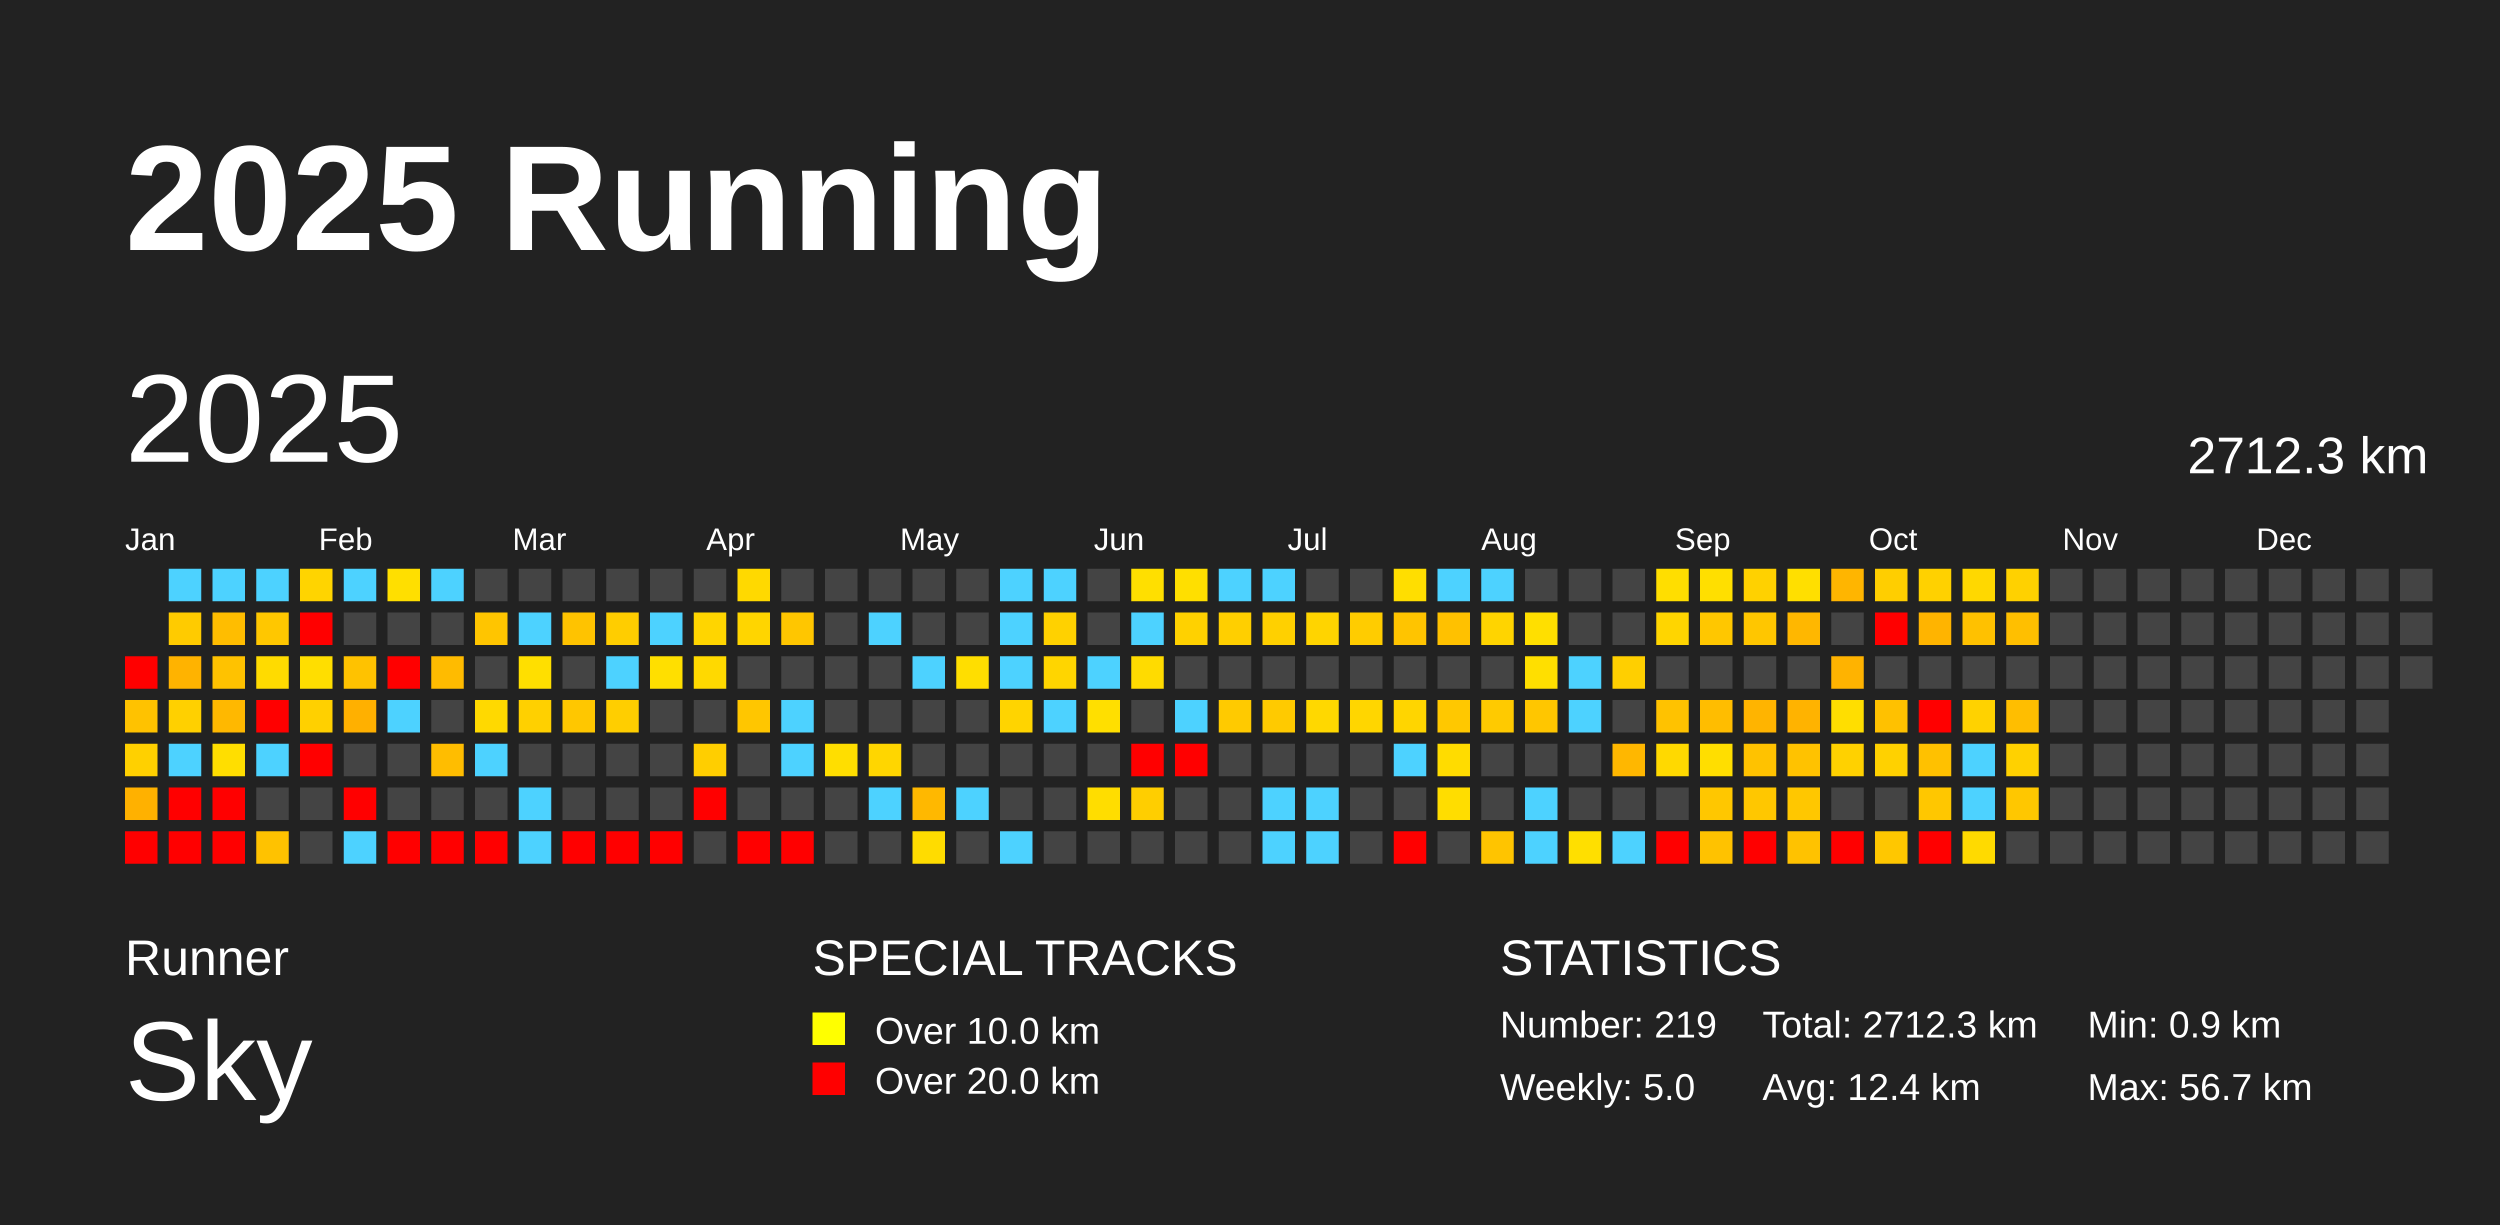
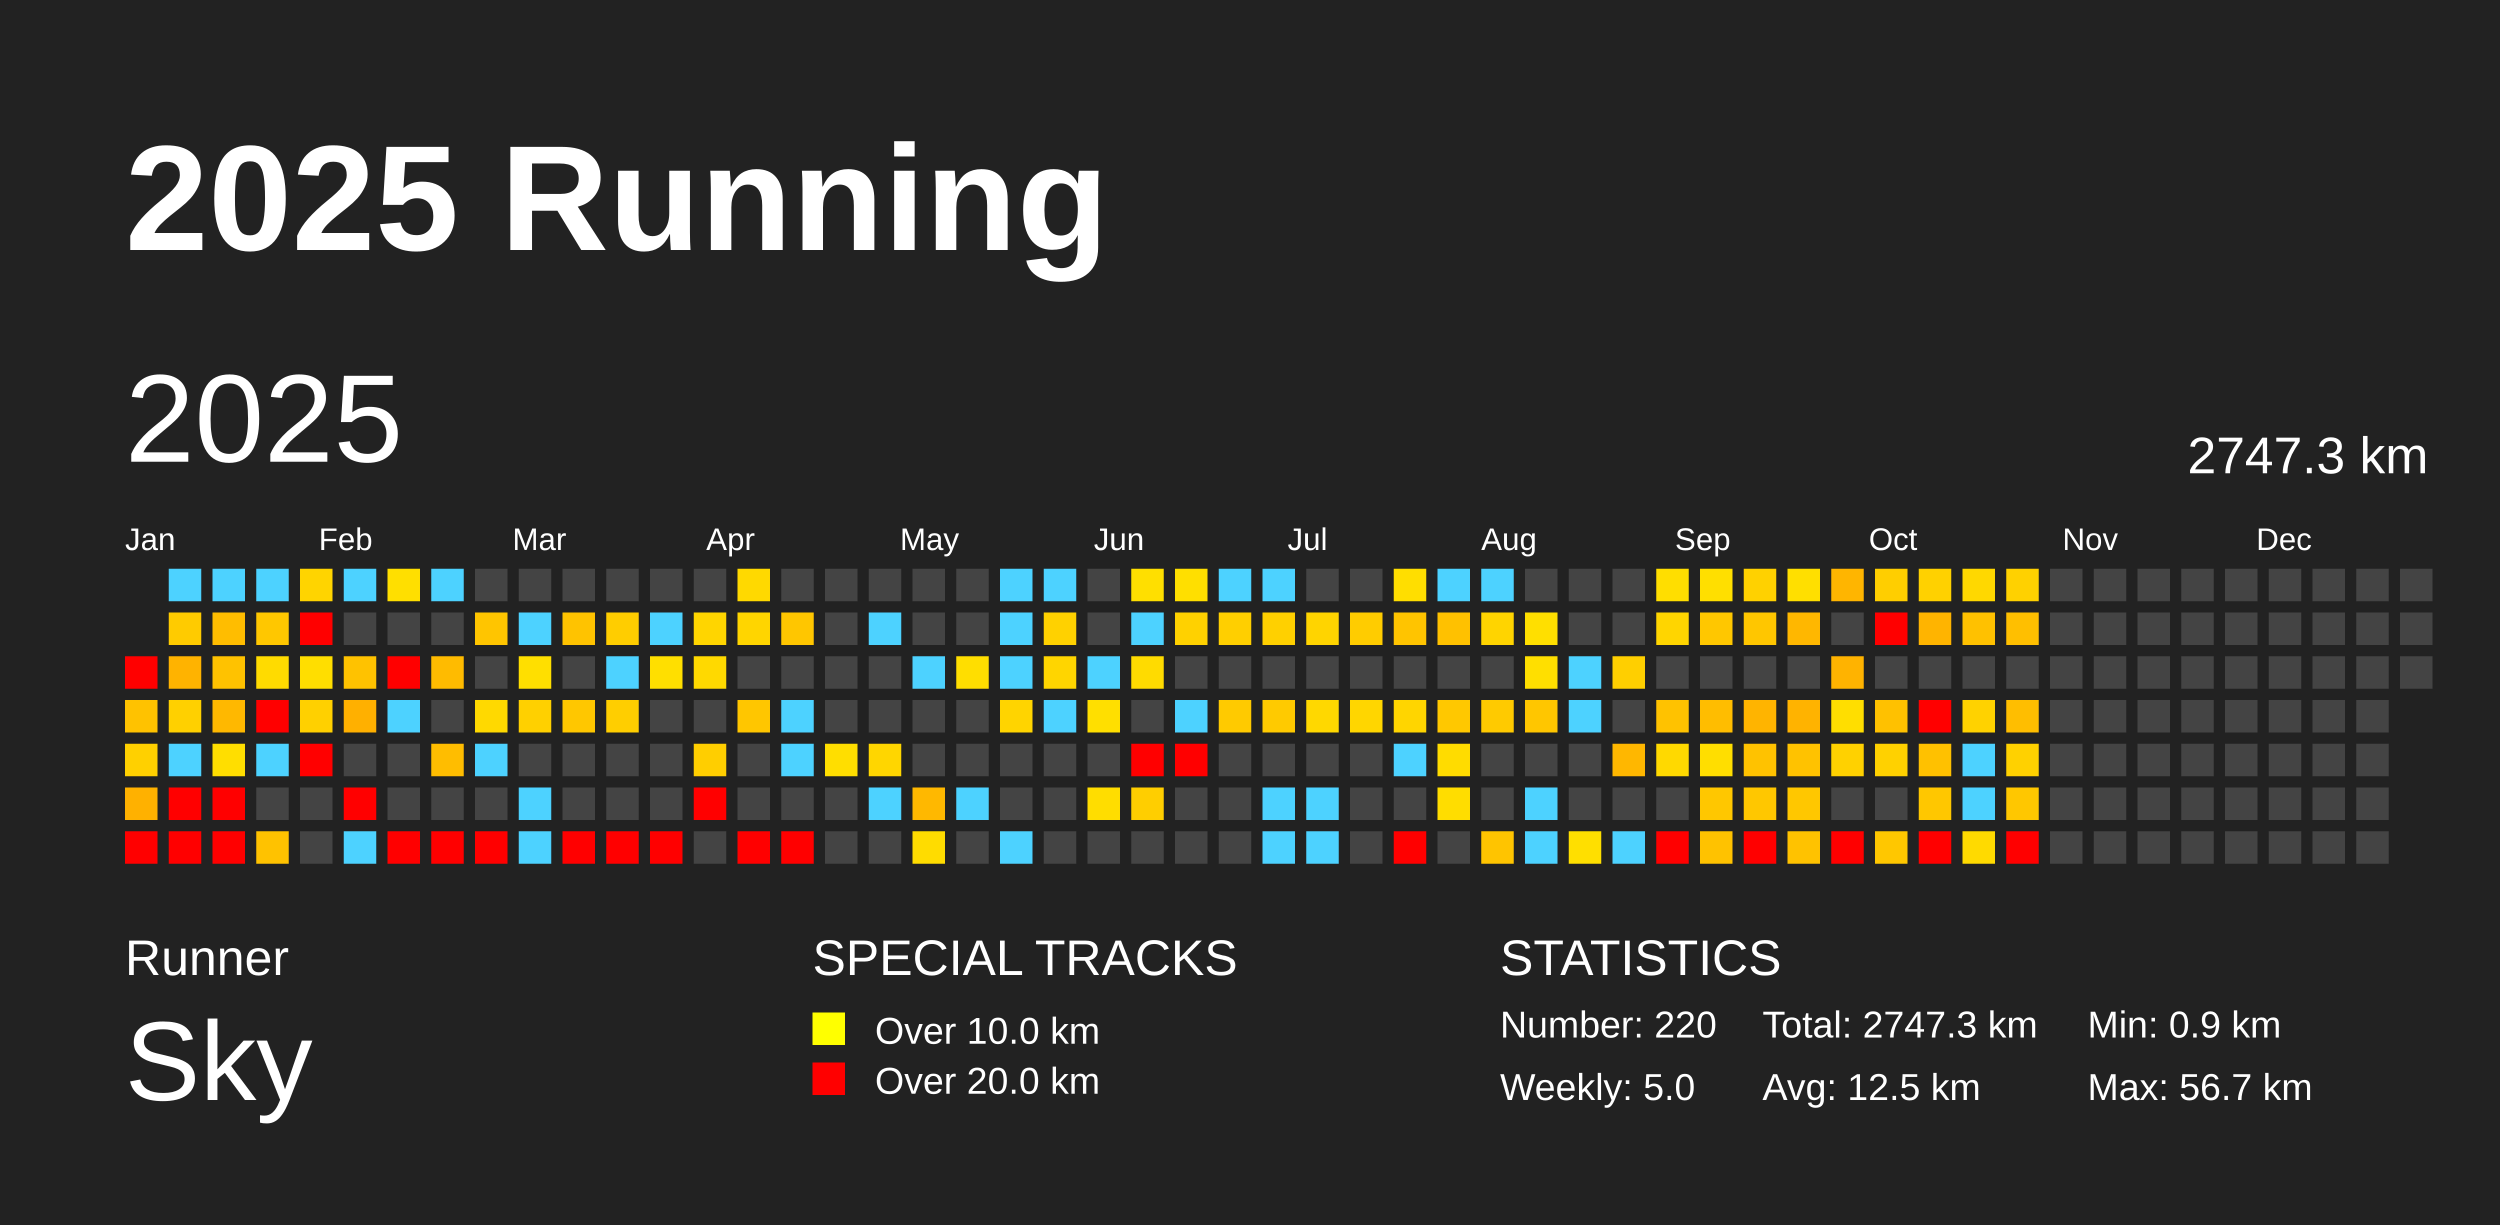
<svg xmlns="http://www.w3.org/2000/svg" baseProfile="full" height="98mm" version="1.1" viewBox="0,0,200,98" width="200mm">
  <defs />
  <rect fill="#222222" height="98" width="200" x="0" y="0" />
  <text fill="#FFFFFF" style="font-size:12px; font-family:Arial; font-weight:bold;" x="10" y="20">2025 Running</text>
  <text fill="#FFFFFF" style="font-size:4px; font-family:Arial" x="10" y="78">Runner</text>
  <text fill="#FFFFFF" style="font-size:9px; font-family:Arial" x="10" y="88">Sky</text>
  <text fill="#FFFFFF" style="font-size:4px; font-family:Arial" x="65" y="78">SPECIAL TRACKS</text>
  <rect fill="yellow" height="2.6" width="2.6" x="65" y="81" />
  <text fill="#FFFFFF" style="font-size:3px; font-family:Arial" x="70" y="83.5">Over 10.0 km</text>
  <rect fill="red" height="2.6" width="2.6" x="65" y="85" />
  <text fill="#FFFFFF" style="font-size:3px; font-family:Arial" x="70" y="87.5">Over 20.0 km</text>
  <text fill="#FFFFFF" style="font-size:4px; font-family:Arial" x="120" y="78">STATISTICS</text>
-   <text fill="#FFFFFF" style="font-size:3px; font-family:Arial" x="120" y="83">Number: 219</text>
+   <text fill="#FFFFFF" style="font-size:3px; font-family:Arial" x="120" y="83">Number: 220</text>
  <text fill="#FFFFFF" style="font-size:3px; font-family:Arial" x="120" y="88">Weekly: 5.0</text>
-   <text fill="#FFFFFF" style="font-size:3px; font-family:Arial" x="141" y="83">Total: 2712.3 km</text>
-   <text fill="#FFFFFF" style="font-size:3px; font-family:Arial" x="141" y="88">Avg: 12.4 km</text>
+   <text fill="#FFFFFF" style="font-size:3px; font-family:Arial" x="141" y="83">Total: 2747.3 km</text>
+   <text fill="#FFFFFF" style="font-size:3px; font-family:Arial" x="141" y="88">Avg: 12.5 km</text>
  <text fill="#FFFFFF" style="font-size:3px; font-family:Arial" x="167" y="83">Min: 0.9 km</text>
  <text fill="#FFFFFF" style="font-size:3px; font-family:Arial" x="167" y="88">Max: 56.7 km</text>
  <text dominant-baseline="hanging" fill="#FFFFFF" style="font-size:10.0px; font-family:Arial;" x="10" y="30">2025</text>
-   <text dominant-baseline="hanging" fill="#FFFFFF" style="font-size:4.125px; font-family:Arial;" x="175" y="35">2712.3 km</text>
+   <text dominant-baseline="hanging" fill="#FFFFFF" style="font-size:4.125px; font-family:Arial;" x="175" y="35">2747.3 km</text>
  <text fill="#FFFFFF" style="font-size:2.5px; font-family:Arial" x="10.0" y="44">Jan</text>
  <text fill="#FFFFFF" style="font-size:2.5px; font-family:Arial" x="25.5" y="44">Feb</text>
  <text fill="#FFFFFF" style="font-size:2.5px; font-family:Arial" x="41.0" y="44">Mar</text>
  <text fill="#FFFFFF" style="font-size:2.5px; font-family:Arial" x="56.5" y="44">Apr</text>
  <text fill="#FFFFFF" style="font-size:2.5px; font-family:Arial" x="72.0" y="44">May</text>
  <text fill="#FFFFFF" style="font-size:2.5px; font-family:Arial" x="87.5" y="44">Jun</text>
  <text fill="#FFFFFF" style="font-size:2.5px; font-family:Arial" x="103.0" y="44">Jul</text>
  <text fill="#FFFFFF" style="font-size:2.5px; font-family:Arial" x="118.5" y="44">Aug</text>
  <text fill="#FFFFFF" style="font-size:2.5px; font-family:Arial" x="134.0" y="44">Sep</text>
  <text fill="#FFFFFF" style="font-size:2.5px; font-family:Arial" x="149.5" y="44">Oct</text>
  <text fill="#FFFFFF" style="font-size:2.5px; font-family:Arial" x="165.0" y="44">Nov</text>
  <text fill="#FFFFFF" style="font-size:2.5px; font-family:Arial" x="180.5" y="44">Dec</text>
  <rect fill="red" height="2.6" width="2.6" x="10.0" y="52.5" />
  <rect fill="#ffc200" height="2.6" width="2.6" x="10.0" y="56.0" />
  <rect fill="#ffd000" height="2.6" width="2.6" x="10.0" y="59.5" />
  <rect fill="#ffb100" height="2.6" width="2.6" x="10.0" y="63.0" />
  <rect fill="red" height="2.6" width="2.6" x="10.0" y="66.5" />
  <rect fill="#4dd2ff" height="2.6" width="2.6" x="13.5" y="45.5" />
  <rect fill="#ffcb00" height="2.6" width="2.6" x="13.5" y="49.0" />
  <rect fill="#ffb300" height="2.6" width="2.6" x="13.5" y="52.5" />
  <rect fill="#ffd000" height="2.6" width="2.6" x="13.5" y="56.0" />
  <rect fill="#4dd2ff" height="2.6" width="2.6" x="13.5" y="59.5" />
  <rect fill="red" height="2.6" width="2.6" x="13.5" y="63.0" />
  <rect fill="red" height="2.6" width="2.6" x="13.5" y="66.5" />
  <rect fill="#4dd2ff" height="2.6" width="2.6" x="17.0" y="45.5" />
  <rect fill="#ffbd00" height="2.6" width="2.6" x="17.0" y="49.0" />
  <rect fill="#ffc200" height="2.6" width="2.6" x="17.0" y="52.5" />
  <rect fill="#ffb800" height="2.6" width="2.6" x="17.0" y="56.0" />
  <rect fill="#ffde00" height="2.6" width="2.6" x="17.0" y="59.5" />
  <rect fill="red" height="2.6" width="2.6" x="17.0" y="63.0" />
  <rect fill="red" height="2.6" width="2.6" x="17.0" y="66.5" />
  <rect fill="#4dd2ff" height="2.6" width="2.6" x="20.5" y="45.5" />
  <rect fill="#ffc700" height="2.6" width="2.6" x="20.5" y="49.0" />
  <rect fill="#ffdb00" height="2.6" width="2.6" x="20.5" y="52.5" />
  <rect fill="red" height="2.6" width="2.6" x="20.5" y="56.0" />
  <rect fill="#4dd2ff" height="2.6" width="2.6" x="20.5" y="59.5" />
  <rect fill="#444444" height="2.6" width="2.6" x="20.5" y="63.0" />
  <rect fill="#ffc200" height="2.6" width="2.6" x="20.5" y="66.5" />
  <rect fill="#ffd400" height="2.6" width="2.6" x="24.0" y="45.5" />
  <rect fill="red" height="2.6" width="2.6" x="24.0" y="49.0" />
  <rect fill="#ffde00" height="2.6" width="2.6" x="24.0" y="52.5" />
  <rect fill="#ffd000" height="2.6" width="2.6" x="24.0" y="56.0" />
  <rect fill="red" height="2.6" width="2.6" x="24.0" y="59.5" />
  <rect fill="#444444" height="2.6" width="2.6" x="24.0" y="63.0" />
  <rect fill="#444444" height="2.6" width="2.6" x="24.0" y="66.5" />
  <rect fill="#4dd2ff" height="2.6" width="2.6" x="27.5" y="45.5" />
  <rect fill="#444444" height="2.6" width="2.6" x="27.5" y="49.0" />
  <rect fill="#ffc200" height="2.6" width="2.6" x="27.5" y="52.5" />
  <rect fill="#ffb000" height="2.6" width="2.6" x="27.5" y="56.0" />
  <rect fill="#444444" height="2.6" width="2.6" x="27.5" y="59.5" />
  <rect fill="red" height="2.6" width="2.6" x="27.5" y="63.0" />
  <rect fill="#4dd2ff" height="2.6" width="2.6" x="27.5" y="66.5" />
  <rect fill="#ffdf00" height="2.6" width="2.6" x="31.0" y="45.5" />
  <rect fill="#444444" height="2.6" width="2.6" x="31.0" y="49.0" />
  <rect fill="red" height="2.6" width="2.6" x="31.0" y="52.5" />
  <rect fill="#4dd2ff" height="2.6" width="2.6" x="31.0" y="56.0" />
  <rect fill="#444444" height="2.6" width="2.6" x="31.0" y="59.5" />
  <rect fill="#444444" height="2.6" width="2.6" x="31.0" y="63.0" />
  <rect fill="red" height="2.6" width="2.6" x="31.0" y="66.5" />
  <rect fill="#4dd2ff" height="2.6" width="2.6" x="34.5" y="45.5" />
  <rect fill="#444444" height="2.6" width="2.6" x="34.5" y="49.0" />
  <rect fill="#ffbb00" height="2.6" width="2.6" x="34.5" y="52.5" />
  <rect fill="#444444" height="2.6" width="2.6" x="34.5" y="56.0" />
  <rect fill="#ffbd00" height="2.6" width="2.6" x="34.5" y="59.5" />
  <rect fill="#444444" height="2.6" width="2.6" x="34.5" y="63.0" />
  <rect fill="red" height="2.6" width="2.6" x="34.5" y="66.5" />
  <rect fill="#444444" height="2.6" width="2.6" x="38.0" y="45.5" />
  <rect fill="#ffc500" height="2.6" width="2.6" x="38.0" y="49.0" />
  <rect fill="#444444" height="2.6" width="2.6" x="38.0" y="52.5" />
  <rect fill="#ffd900" height="2.6" width="2.6" x="38.0" y="56.0" />
  <rect fill="#4dd2ff" height="2.6" width="2.6" x="38.0" y="59.5" />
  <rect fill="#444444" height="2.6" width="2.6" x="38.0" y="63.0" />
  <rect fill="red" height="2.6" width="2.6" x="38.0" y="66.5" />
  <rect fill="#444444" height="2.6" width="2.6" x="41.5" y="45.5" />
  <rect fill="#4dd2ff" height="2.6" width="2.6" x="41.5" y="49.0" />
  <rect fill="#ffdf00" height="2.6" width="2.6" x="41.5" y="52.5" />
  <rect fill="#ffd000" height="2.6" width="2.6" x="41.5" y="56.0" />
  <rect fill="#444444" height="2.6" width="2.6" x="41.5" y="59.5" />
  <rect fill="#4dd2ff" height="2.6" width="2.6" x="41.5" y="63.0" />
  <rect fill="#4dd2ff" height="2.6" width="2.6" x="41.5" y="66.5" />
  <rect fill="#444444" height="2.6" width="2.6" x="45.0" y="45.5" />
  <rect fill="#ffc300" height="2.6" width="2.6" x="45.0" y="49.0" />
  <rect fill="#444444" height="2.6" width="2.6" x="45.0" y="52.5" />
  <rect fill="#ffc700" height="2.6" width="2.6" x="45.0" y="56.0" />
  <rect fill="#444444" height="2.6" width="2.6" x="45.0" y="59.5" />
  <rect fill="#444444" height="2.6" width="2.6" x="45.0" y="63.0" />
  <rect fill="red" height="2.6" width="2.6" x="45.0" y="66.5" />
  <rect fill="#444444" height="2.6" width="2.6" x="48.5" y="45.5" />
  <rect fill="#ffcd00" height="2.6" width="2.6" x="48.5" y="49.0" />
  <rect fill="#4dd2ff" height="2.6" width="2.6" x="48.5" y="52.5" />
  <rect fill="#ffce00" height="2.6" width="2.6" x="48.5" y="56.0" />
  <rect fill="#444444" height="2.6" width="2.6" x="48.5" y="59.5" />
  <rect fill="#444444" height="2.6" width="2.6" x="48.5" y="63.0" />
  <rect fill="red" height="2.6" width="2.6" x="48.5" y="66.5" />
  <rect fill="#444444" height="2.6" width="2.6" x="52.0" y="45.5" />
  <rect fill="#4dd2ff" height="2.6" width="2.6" x="52.0" y="49.0" />
  <rect fill="#ffdf00" height="2.6" width="2.6" x="52.0" y="52.5" />
  <rect fill="#444444" height="2.6" width="2.6" x="52.0" y="56.0" />
  <rect fill="#444444" height="2.6" width="2.6" x="52.0" y="59.5" />
  <rect fill="#444444" height="2.6" width="2.6" x="52.0" y="63.0" />
  <rect fill="red" height="2.6" width="2.6" x="52.0" y="66.5" />
  <rect fill="#444444" height="2.6" width="2.6" x="55.5" y="45.5" />
  <rect fill="#ffd500" height="2.6" width="2.6" x="55.5" y="49.0" />
  <rect fill="#ffd900" height="2.6" width="2.6" x="55.5" y="52.5" />
  <rect fill="#444444" height="2.6" width="2.6" x="55.5" y="56.0" />
  <rect fill="#ffce00" height="2.6" width="2.6" x="55.5" y="59.5" />
  <rect fill="red" height="2.6" width="2.6" x="55.5" y="63.0" />
  <rect fill="#444444" height="2.6" width="2.6" x="55.5" y="66.5" />
  <rect fill="#ffd900" height="2.6" width="2.6" x="59.0" y="45.5" />
  <rect fill="#ffd500" height="2.6" width="2.6" x="59.0" y="49.0" />
  <rect fill="#444444" height="2.6" width="2.6" x="59.0" y="52.5" />
  <rect fill="#ffc600" height="2.6" width="2.6" x="59.0" y="56.0" />
  <rect fill="#444444" height="2.6" width="2.6" x="59.0" y="59.5" />
  <rect fill="#444444" height="2.6" width="2.6" x="59.0" y="63.0" />
  <rect fill="red" height="2.6" width="2.6" x="59.0" y="66.5" />
  <rect fill="#444444" height="2.6" width="2.6" x="62.5" y="45.5" />
  <rect fill="#ffc600" height="2.6" width="2.6" x="62.5" y="49.0" />
  <rect fill="#444444" height="2.6" width="2.6" x="62.5" y="52.5" />
  <rect fill="#4dd2ff" height="2.6" width="2.6" x="62.5" y="56.0" />
  <rect fill="#4dd2ff" height="2.6" width="2.6" x="62.5" y="59.5" />
  <rect fill="#444444" height="2.6" width="2.6" x="62.5" y="63.0" />
  <rect fill="red" height="2.6" width="2.6" x="62.5" y="66.5" />
  <rect fill="#444444" height="2.6" width="2.6" x="66.0" y="45.5" />
  <rect fill="#444444" height="2.6" width="2.6" x="66.0" y="49.0" />
  <rect fill="#444444" height="2.6" width="2.6" x="66.0" y="52.5" />
  <rect fill="#444444" height="2.6" width="2.6" x="66.0" y="56.0" />
  <rect fill="#ffde00" height="2.6" width="2.6" x="66.0" y="59.5" />
  <rect fill="#444444" height="2.6" width="2.6" x="66.0" y="63.0" />
  <rect fill="#444444" height="2.6" width="2.6" x="66.0" y="66.5" />
  <rect fill="#444444" height="2.6" width="2.6" x="69.5" y="45.5" />
  <rect fill="#4dd2ff" height="2.6" width="2.6" x="69.5" y="49.0" />
  <rect fill="#444444" height="2.6" width="2.6" x="69.5" y="52.5" />
  <rect fill="#444444" height="2.6" width="2.6" x="69.5" y="56.0" />
  <rect fill="#ffd600" height="2.6" width="2.6" x="69.5" y="59.5" />
  <rect fill="#4dd2ff" height="2.6" width="2.6" x="69.5" y="63.0" />
  <rect fill="#444444" height="2.6" width="2.6" x="69.5" y="66.5" />
  <rect fill="#444444" height="2.6" width="2.6" x="73.0" y="45.5" />
  <rect fill="#444444" height="2.6" width="2.6" x="73.0" y="49.0" />
  <rect fill="#4dd2ff" height="2.6" width="2.6" x="73.0" y="52.5" />
  <rect fill="#444444" height="2.6" width="2.6" x="73.0" y="56.0" />
  <rect fill="#444444" height="2.6" width="2.6" x="73.0" y="59.5" />
  <rect fill="#ffb800" height="2.6" width="2.6" x="73.0" y="63.0" />
  <rect fill="#ffdc00" height="2.6" width="2.6" x="73.0" y="66.5" />
  <rect fill="#444444" height="2.6" width="2.6" x="76.5" y="45.5" />
  <rect fill="#444444" height="2.6" width="2.6" x="76.5" y="49.0" />
  <rect fill="#ffde00" height="2.6" width="2.6" x="76.5" y="52.5" />
  <rect fill="#444444" height="2.6" width="2.6" x="76.5" y="56.0" />
  <rect fill="#444444" height="2.6" width="2.6" x="76.5" y="59.5" />
  <rect fill="#4dd2ff" height="2.6" width="2.6" x="76.5" y="63.0" />
  <rect fill="#444444" height="2.6" width="2.6" x="76.5" y="66.5" />
  <rect fill="#4dd2ff" height="2.6" width="2.6" x="80.0" y="45.5" />
  <rect fill="#4dd2ff" height="2.6" width="2.6" x="80.0" y="49.0" />
  <rect fill="#4dd2ff" height="2.6" width="2.6" x="80.0" y="52.5" />
  <rect fill="#ffd400" height="2.6" width="2.6" x="80.0" y="56.0" />
  <rect fill="#444444" height="2.6" width="2.6" x="80.0" y="59.5" />
  <rect fill="#444444" height="2.6" width="2.6" x="80.0" y="63.0" />
  <rect fill="#4dd2ff" height="2.6" width="2.6" x="80.0" y="66.5" />
  <rect fill="#4dd2ff" height="2.6" width="2.6" x="83.5" y="45.5" />
  <rect fill="#ffd100" height="2.6" width="2.6" x="83.5" y="49.0" />
  <rect fill="#ffd500" height="2.6" width="2.6" x="83.5" y="52.5" />
  <rect fill="#4dd2ff" height="2.6" width="2.6" x="83.5" y="56.0" />
  <rect fill="#444444" height="2.6" width="2.6" x="83.5" y="59.5" />
  <rect fill="#444444" height="2.6" width="2.6" x="83.5" y="63.0" />
  <rect fill="#444444" height="2.6" width="2.6" x="83.5" y="66.5" />
  <rect fill="#444444" height="2.6" width="2.6" x="87.0" y="45.5" />
  <rect fill="#444444" height="2.6" width="2.6" x="87.0" y="49.0" />
  <rect fill="#4dd2ff" height="2.6" width="2.6" x="87.0" y="52.5" />
  <rect fill="#ffdf00" height="2.6" width="2.6" x="87.0" y="56.0" />
  <rect fill="#444444" height="2.6" width="2.6" x="87.0" y="59.5" />
  <rect fill="#ffdd00" height="2.6" width="2.6" x="87.0" y="63.0" />
  <rect fill="#444444" height="2.6" width="2.6" x="87.0" y="66.5" />
  <rect fill="#ffdf00" height="2.6" width="2.6" x="90.5" y="45.5" />
  <rect fill="#4dd2ff" height="2.6" width="2.6" x="90.5" y="49.0" />
  <rect fill="#ffdb00" height="2.6" width="2.6" x="90.5" y="52.5" />
  <rect fill="#444444" height="2.6" width="2.6" x="90.5" y="56.0" />
  <rect fill="red" height="2.6" width="2.6" x="90.5" y="59.5" />
  <rect fill="#ffce00" height="2.6" width="2.6" x="90.5" y="63.0" />
  <rect fill="#444444" height="2.6" width="2.6" x="90.5" y="66.5" />
  <rect fill="#ffdf00" height="2.6" width="2.6" x="94.0" y="45.5" />
  <rect fill="#ffd100" height="2.6" width="2.6" x="94.0" y="49.0" />
  <rect fill="#444444" height="2.6" width="2.6" x="94.0" y="52.5" />
  <rect fill="#4dd2ff" height="2.6" width="2.6" x="94.0" y="56.0" />
  <rect fill="red" height="2.6" width="2.6" x="94.0" y="59.5" />
  <rect fill="#444444" height="2.6" width="2.6" x="94.0" y="63.0" />
  <rect fill="#444444" height="2.6" width="2.6" x="94.0" y="66.5" />
  <rect fill="#4dd2ff" height="2.6" width="2.6" x="97.5" y="45.5" />
  <rect fill="#ffcf00" height="2.6" width="2.6" x="97.5" y="49.0" />
  <rect fill="#444444" height="2.6" width="2.6" x="97.5" y="52.5" />
  <rect fill="#ffca00" height="2.6" width="2.6" x="97.5" y="56.0" />
  <rect fill="#444444" height="2.6" width="2.6" x="97.5" y="59.5" />
  <rect fill="#444444" height="2.6" width="2.6" x="97.5" y="63.0" />
  <rect fill="#444444" height="2.6" width="2.6" x="97.5" y="66.5" />
  <rect fill="#4dd2ff" height="2.6" width="2.6" x="101.0" y="45.5" />
  <rect fill="#ffd000" height="2.6" width="2.6" x="101.0" y="49.0" />
  <rect fill="#444444" height="2.6" width="2.6" x="101.0" y="52.5" />
  <rect fill="#ffca00" height="2.6" width="2.6" x="101.0" y="56.0" />
  <rect fill="#444444" height="2.6" width="2.6" x="101.0" y="59.5" />
  <rect fill="#4dd2ff" height="2.6" width="2.6" x="101.0" y="63.0" />
  <rect fill="#4dd2ff" height="2.6" width="2.6" x="101.0" y="66.5" />
  <rect fill="#444444" height="2.6" width="2.6" x="104.5" y="45.5" />
  <rect fill="#ffd400" height="2.6" width="2.6" x="104.5" y="49.0" />
  <rect fill="#444444" height="2.6" width="2.6" x="104.5" y="52.5" />
  <rect fill="#ffd800" height="2.6" width="2.6" x="104.5" y="56.0" />
  <rect fill="#444444" height="2.6" width="2.6" x="104.5" y="59.5" />
  <rect fill="#4dd2ff" height="2.6" width="2.6" x="104.5" y="63.0" />
  <rect fill="#4dd2ff" height="2.6" width="2.6" x="104.5" y="66.5" />
  <rect fill="#444444" height="2.6" width="2.6" x="108.0" y="45.5" />
  <rect fill="#ffcc00" height="2.6" width="2.6" x="108.0" y="49.0" />
  <rect fill="#444444" height="2.6" width="2.6" x="108.0" y="52.5" />
  <rect fill="#ffd600" height="2.6" width="2.6" x="108.0" y="56.0" />
  <rect fill="#444444" height="2.6" width="2.6" x="108.0" y="59.5" />
  <rect fill="#444444" height="2.6" width="2.6" x="108.0" y="63.0" />
  <rect fill="#444444" height="2.6" width="2.6" x="108.0" y="66.5" />
  <rect fill="#ffde00" height="2.6" width="2.6" x="111.5" y="45.5" />
  <rect fill="#ffc400" height="2.6" width="2.6" x="111.5" y="49.0" />
  <rect fill="#444444" height="2.6" width="2.6" x="111.5" y="52.5" />
  <rect fill="#ffd500" height="2.6" width="2.6" x="111.5" y="56.0" />
  <rect fill="#4dd2ff" height="2.6" width="2.6" x="111.5" y="59.5" />
  <rect fill="#444444" height="2.6" width="2.6" x="111.5" y="63.0" />
  <rect fill="red" height="2.6" width="2.6" x="111.5" y="66.5" />
  <rect fill="#4dd2ff" height="2.6" width="2.6" x="115.0" y="45.5" />
  <rect fill="#ffc100" height="2.6" width="2.6" x="115.0" y="49.0" />
  <rect fill="#444444" height="2.6" width="2.6" x="115.0" y="52.5" />
  <rect fill="#ffc800" height="2.6" width="2.6" x="115.0" y="56.0" />
  <rect fill="#ffdc00" height="2.6" width="2.6" x="115.0" y="59.5" />
  <rect fill="#ffdd00" height="2.6" width="2.6" x="115.0" y="63.0" />
  <rect fill="#444444" height="2.6" width="2.6" x="115.0" y="66.5" />
  <rect fill="#4dd2ff" height="2.6" width="2.6" x="118.5" y="45.5" />
  <rect fill="#ffd400" height="2.6" width="2.6" x="118.5" y="49.0" />
  <rect fill="#444444" height="2.6" width="2.6" x="118.5" y="52.5" />
  <rect fill="#ffca00" height="2.6" width="2.6" x="118.5" y="56.0" />
  <rect fill="#444444" height="2.6" width="2.6" x="118.5" y="59.5" />
  <rect fill="#444444" height="2.6" width="2.6" x="118.5" y="63.0" />
  <rect fill="#ffc400" height="2.6" width="2.6" x="118.5" y="66.5" />
  <rect fill="#444444" height="2.6" width="2.6" x="122.0" y="45.5" />
  <rect fill="#ffdf00" height="2.6" width="2.6" x="122.0" y="49.0" />
  <rect fill="#ffdf00" height="2.6" width="2.6" x="122.0" y="52.5" />
  <rect fill="#ffc600" height="2.6" width="2.6" x="122.0" y="56.0" />
  <rect fill="#444444" height="2.6" width="2.6" x="122.0" y="59.5" />
  <rect fill="#4dd2ff" height="2.6" width="2.6" x="122.0" y="63.0" />
  <rect fill="#4dd2ff" height="2.6" width="2.6" x="122.0" y="66.5" />
  <rect fill="#444444" height="2.6" width="2.6" x="125.5" y="45.5" />
  <rect fill="#444444" height="2.6" width="2.6" x="125.5" y="49.0" />
  <rect fill="#4dd2ff" height="2.6" width="2.6" x="125.5" y="52.5" />
  <rect fill="#4dd2ff" height="2.6" width="2.6" x="125.5" y="56.0" />
  <rect fill="#444444" height="2.6" width="2.6" x="125.5" y="59.5" />
  <rect fill="#444444" height="2.6" width="2.6" x="125.5" y="63.0" />
  <rect fill="#ffdf00" height="2.6" width="2.6" x="125.5" y="66.5" />
  <rect fill="#444444" height="2.6" width="2.6" x="129.0" y="45.5" />
  <rect fill="#444444" height="2.6" width="2.6" x="129.0" y="49.0" />
  <rect fill="#ffcf00" height="2.6" width="2.6" x="129.0" y="52.5" />
  <rect fill="#444444" height="2.6" width="2.6" x="129.0" y="56.0" />
  <rect fill="#ffb700" height="2.6" width="2.6" x="129.0" y="59.5" />
  <rect fill="#444444" height="2.6" width="2.6" x="129.0" y="63.0" />
  <rect fill="#4dd2ff" height="2.6" width="2.6" x="129.0" y="66.5" />
  <rect fill="#ffde00" height="2.6" width="2.6" x="132.5" y="45.5" />
  <rect fill="#ffd500" height="2.6" width="2.6" x="132.5" y="49.0" />
  <rect fill="#444444" height="2.6" width="2.6" x="132.5" y="52.5" />
  <rect fill="#ffc200" height="2.6" width="2.6" x="132.5" y="56.0" />
  <rect fill="#ffd900" height="2.6" width="2.6" x="132.5" y="59.5" />
  <rect fill="#444444" height="2.6" width="2.6" x="132.5" y="63.0" />
  <rect fill="red" height="2.6" width="2.6" x="132.5" y="66.5" />
  <rect fill="#ffdf00" height="2.6" width="2.6" x="136.0" y="45.5" />
  <rect fill="#ffc700" height="2.6" width="2.6" x="136.0" y="49.0" />
  <rect fill="#444444" height="2.6" width="2.6" x="136.0" y="52.5" />
  <rect fill="#ffbd00" height="2.6" width="2.6" x="136.0" y="56.0" />
  <rect fill="#ffde00" height="2.6" width="2.6" x="136.0" y="59.5" />
  <rect fill="#ffc700" height="2.6" width="2.6" x="136.0" y="63.0" />
  <rect fill="#ffc200" height="2.6" width="2.6" x="136.0" y="66.5" />
  <rect fill="#ffd100" height="2.6" width="2.6" x="139.5" y="45.5" />
  <rect fill="#ffc600" height="2.6" width="2.6" x="139.5" y="49.0" />
  <rect fill="#444444" height="2.6" width="2.6" x="139.5" y="52.5" />
  <rect fill="#ffb400" height="2.6" width="2.6" x="139.5" y="56.0" />
  <rect fill="#ffc200" height="2.6" width="2.6" x="139.5" y="59.5" />
  <rect fill="#ffc700" height="2.6" width="2.6" x="139.5" y="63.0" />
  <rect fill="red" height="2.6" width="2.6" x="139.5" y="66.5" />
  <rect fill="#ffdf00" height="2.6" width="2.6" x="143.0" y="45.5" />
  <rect fill="#ffb700" height="2.6" width="2.6" x="143.0" y="49.0" />
  <rect fill="#444444" height="2.6" width="2.6" x="143.0" y="52.5" />
  <rect fill="#ffb300" height="2.6" width="2.6" x="143.0" y="56.0" />
  <rect fill="#ffc200" height="2.6" width="2.6" x="143.0" y="59.5" />
  <rect fill="#ffc700" height="2.6" width="2.6" x="143.0" y="63.0" />
  <rect fill="#ffc200" height="2.6" width="2.6" x="143.0" y="66.5" />
  <rect fill="#ffb500" height="2.6" width="2.6" x="146.5" y="45.5" />
  <rect fill="#444444" height="2.6" width="2.6" x="146.5" y="49.0" />
  <rect fill="#ffb300" height="2.6" width="2.6" x="146.5" y="52.5" />
  <rect fill="#ffde00" height="2.6" width="2.6" x="146.5" y="56.0" />
  <rect fill="#ffd100" height="2.6" width="2.6" x="146.5" y="59.5" />
  <rect fill="#444444" height="2.6" width="2.6" x="146.5" y="63.0" />
  <rect fill="red" height="2.6" width="2.6" x="146.5" y="66.5" />
  <rect fill="#ffce00" height="2.6" width="2.6" x="150.0" y="45.5" />
  <rect fill="red" height="2.6" width="2.6" x="150.0" y="49.0" />
  <rect fill="#444444" height="2.6" width="2.6" x="150.0" y="52.5" />
  <rect fill="#ffc100" height="2.6" width="2.6" x="150.0" y="56.0" />
  <rect fill="#ffd100" height="2.6" width="2.6" x="150.0" y="59.5" />
  <rect fill="#444444" height="2.6" width="2.6" x="150.0" y="63.0" />
  <rect fill="#ffc700" height="2.6" width="2.6" x="150.0" y="66.5" />
  <rect fill="#ffd100" height="2.6" width="2.6" x="153.5" y="45.5" />
  <rect fill="#ffb400" height="2.6" width="2.6" x="153.5" y="49.0" />
  <rect fill="#444444" height="2.6" width="2.6" x="153.5" y="52.5" />
  <rect fill="red" height="2.6" width="2.6" x="153.5" y="56.0" />
  <rect fill="#ffc100" height="2.6" width="2.6" x="153.5" y="59.5" />
  <rect fill="#ffc700" height="2.6" width="2.6" x="153.5" y="63.0" />
  <rect fill="red" height="2.6" width="2.6" x="153.5" y="66.5" />
  <rect fill="#ffd800" height="2.6" width="2.6" x="157.0" y="45.5" />
  <rect fill="#ffc100" height="2.6" width="2.6" x="157.0" y="49.0" />
  <rect fill="#444444" height="2.6" width="2.6" x="157.0" y="52.5" />
  <rect fill="#ffd200" height="2.6" width="2.6" x="157.0" y="56.0" />
  <rect fill="#4dd2ff" height="2.6" width="2.6" x="157.0" y="59.5" />
  <rect fill="#4dd2ff" height="2.6" width="2.6" x="157.0" y="63.0" />
  <rect fill="#ffda00" height="2.6" width="2.6" x="157.0" y="66.5" />
  <rect fill="#ffd100" height="2.6" width="2.6" x="160.5" y="45.5" />
  <rect fill="#ffbf00" height="2.6" width="2.6" x="160.5" y="49.0" />
  <rect fill="#444444" height="2.6" width="2.6" x="160.5" y="52.5" />
  <rect fill="#ffbe00" height="2.6" width="2.6" x="160.5" y="56.0" />
  <rect fill="#ffd100" height="2.6" width="2.6" x="160.5" y="59.5" />
  <rect fill="#ffc700" height="2.6" width="2.6" x="160.5" y="63.0" />
-   <rect fill="#444444" height="2.6" width="2.6" x="160.5" y="66.5" />
+   <rect fill="red" height="2.6" width="2.6" x="160.5" y="66.5" />
  <rect fill="#444444" height="2.6" width="2.6" x="164.0" y="45.5" />
  <rect fill="#444444" height="2.6" width="2.6" x="164.0" y="49.0" />
  <rect fill="#444444" height="2.6" width="2.6" x="164.0" y="52.5" />
  <rect fill="#444444" height="2.6" width="2.6" x="164.0" y="56.0" />
  <rect fill="#444444" height="2.6" width="2.6" x="164.0" y="59.5" />
  <rect fill="#444444" height="2.6" width="2.6" x="164.0" y="63.0" />
  <rect fill="#444444" height="2.6" width="2.6" x="164.0" y="66.5" />
  <rect fill="#444444" height="2.6" width="2.6" x="167.5" y="45.5" />
  <rect fill="#444444" height="2.6" width="2.6" x="167.5" y="49.0" />
  <rect fill="#444444" height="2.6" width="2.6" x="167.5" y="52.5" />
  <rect fill="#444444" height="2.6" width="2.6" x="167.5" y="56.0" />
  <rect fill="#444444" height="2.6" width="2.6" x="167.5" y="59.5" />
  <rect fill="#444444" height="2.6" width="2.6" x="167.5" y="63.0" />
  <rect fill="#444444" height="2.6" width="2.6" x="167.5" y="66.5" />
  <rect fill="#444444" height="2.6" width="2.6" x="171.0" y="45.5" />
  <rect fill="#444444" height="2.6" width="2.6" x="171.0" y="49.0" />
  <rect fill="#444444" height="2.6" width="2.6" x="171.0" y="52.5" />
  <rect fill="#444444" height="2.6" width="2.6" x="171.0" y="56.0" />
  <rect fill="#444444" height="2.6" width="2.6" x="171.0" y="59.5" />
  <rect fill="#444444" height="2.6" width="2.6" x="171.0" y="63.0" />
  <rect fill="#444444" height="2.6" width="2.6" x="171.0" y="66.5" />
  <rect fill="#444444" height="2.6" width="2.6" x="174.5" y="45.5" />
  <rect fill="#444444" height="2.6" width="2.6" x="174.5" y="49.0" />
  <rect fill="#444444" height="2.6" width="2.6" x="174.5" y="52.5" />
  <rect fill="#444444" height="2.6" width="2.6" x="174.5" y="56.0" />
  <rect fill="#444444" height="2.6" width="2.6" x="174.5" y="59.5" />
  <rect fill="#444444" height="2.6" width="2.6" x="174.5" y="63.0" />
  <rect fill="#444444" height="2.6" width="2.6" x="174.5" y="66.5" />
  <rect fill="#444444" height="2.6" width="2.6" x="178.0" y="45.5" />
  <rect fill="#444444" height="2.6" width="2.6" x="178.0" y="49.0" />
  <rect fill="#444444" height="2.6" width="2.6" x="178.0" y="52.5" />
  <rect fill="#444444" height="2.6" width="2.6" x="178.0" y="56.0" />
  <rect fill="#444444" height="2.6" width="2.6" x="178.0" y="59.5" />
  <rect fill="#444444" height="2.6" width="2.6" x="178.0" y="63.0" />
  <rect fill="#444444" height="2.6" width="2.6" x="178.0" y="66.5" />
  <rect fill="#444444" height="2.6" width="2.6" x="181.5" y="45.5" />
  <rect fill="#444444" height="2.6" width="2.6" x="181.5" y="49.0" />
  <rect fill="#444444" height="2.6" width="2.6" x="181.5" y="52.5" />
  <rect fill="#444444" height="2.6" width="2.6" x="181.5" y="56.0" />
  <rect fill="#444444" height="2.6" width="2.6" x="181.5" y="59.5" />
  <rect fill="#444444" height="2.6" width="2.6" x="181.5" y="63.0" />
  <rect fill="#444444" height="2.6" width="2.6" x="181.5" y="66.5" />
  <rect fill="#444444" height="2.6" width="2.6" x="185.0" y="45.5" />
  <rect fill="#444444" height="2.6" width="2.6" x="185.0" y="49.0" />
  <rect fill="#444444" height="2.6" width="2.6" x="185.0" y="52.5" />
  <rect fill="#444444" height="2.6" width="2.6" x="185.0" y="56.0" />
  <rect fill="#444444" height="2.6" width="2.6" x="185.0" y="59.5" />
  <rect fill="#444444" height="2.6" width="2.6" x="185.0" y="63.0" />
  <rect fill="#444444" height="2.6" width="2.6" x="185.0" y="66.5" />
  <rect fill="#444444" height="2.6" width="2.6" x="188.5" y="45.5" />
  <rect fill="#444444" height="2.6" width="2.6" x="188.5" y="49.0" />
  <rect fill="#444444" height="2.6" width="2.6" x="188.5" y="52.5" />
  <rect fill="#444444" height="2.6" width="2.6" x="188.5" y="56.0" />
  <rect fill="#444444" height="2.6" width="2.6" x="188.5" y="59.5" />
  <rect fill="#444444" height="2.6" width="2.6" x="188.5" y="63.0" />
  <rect fill="#444444" height="2.6" width="2.6" x="188.5" y="66.5" />
  <rect fill="#444444" height="2.6" width="2.6" x="192.0" y="45.5" />
  <rect fill="#444444" height="2.6" width="2.6" x="192.0" y="49.0" />
  <rect fill="#444444" height="2.6" width="2.6" x="192.0" y="52.5" />
</svg>
